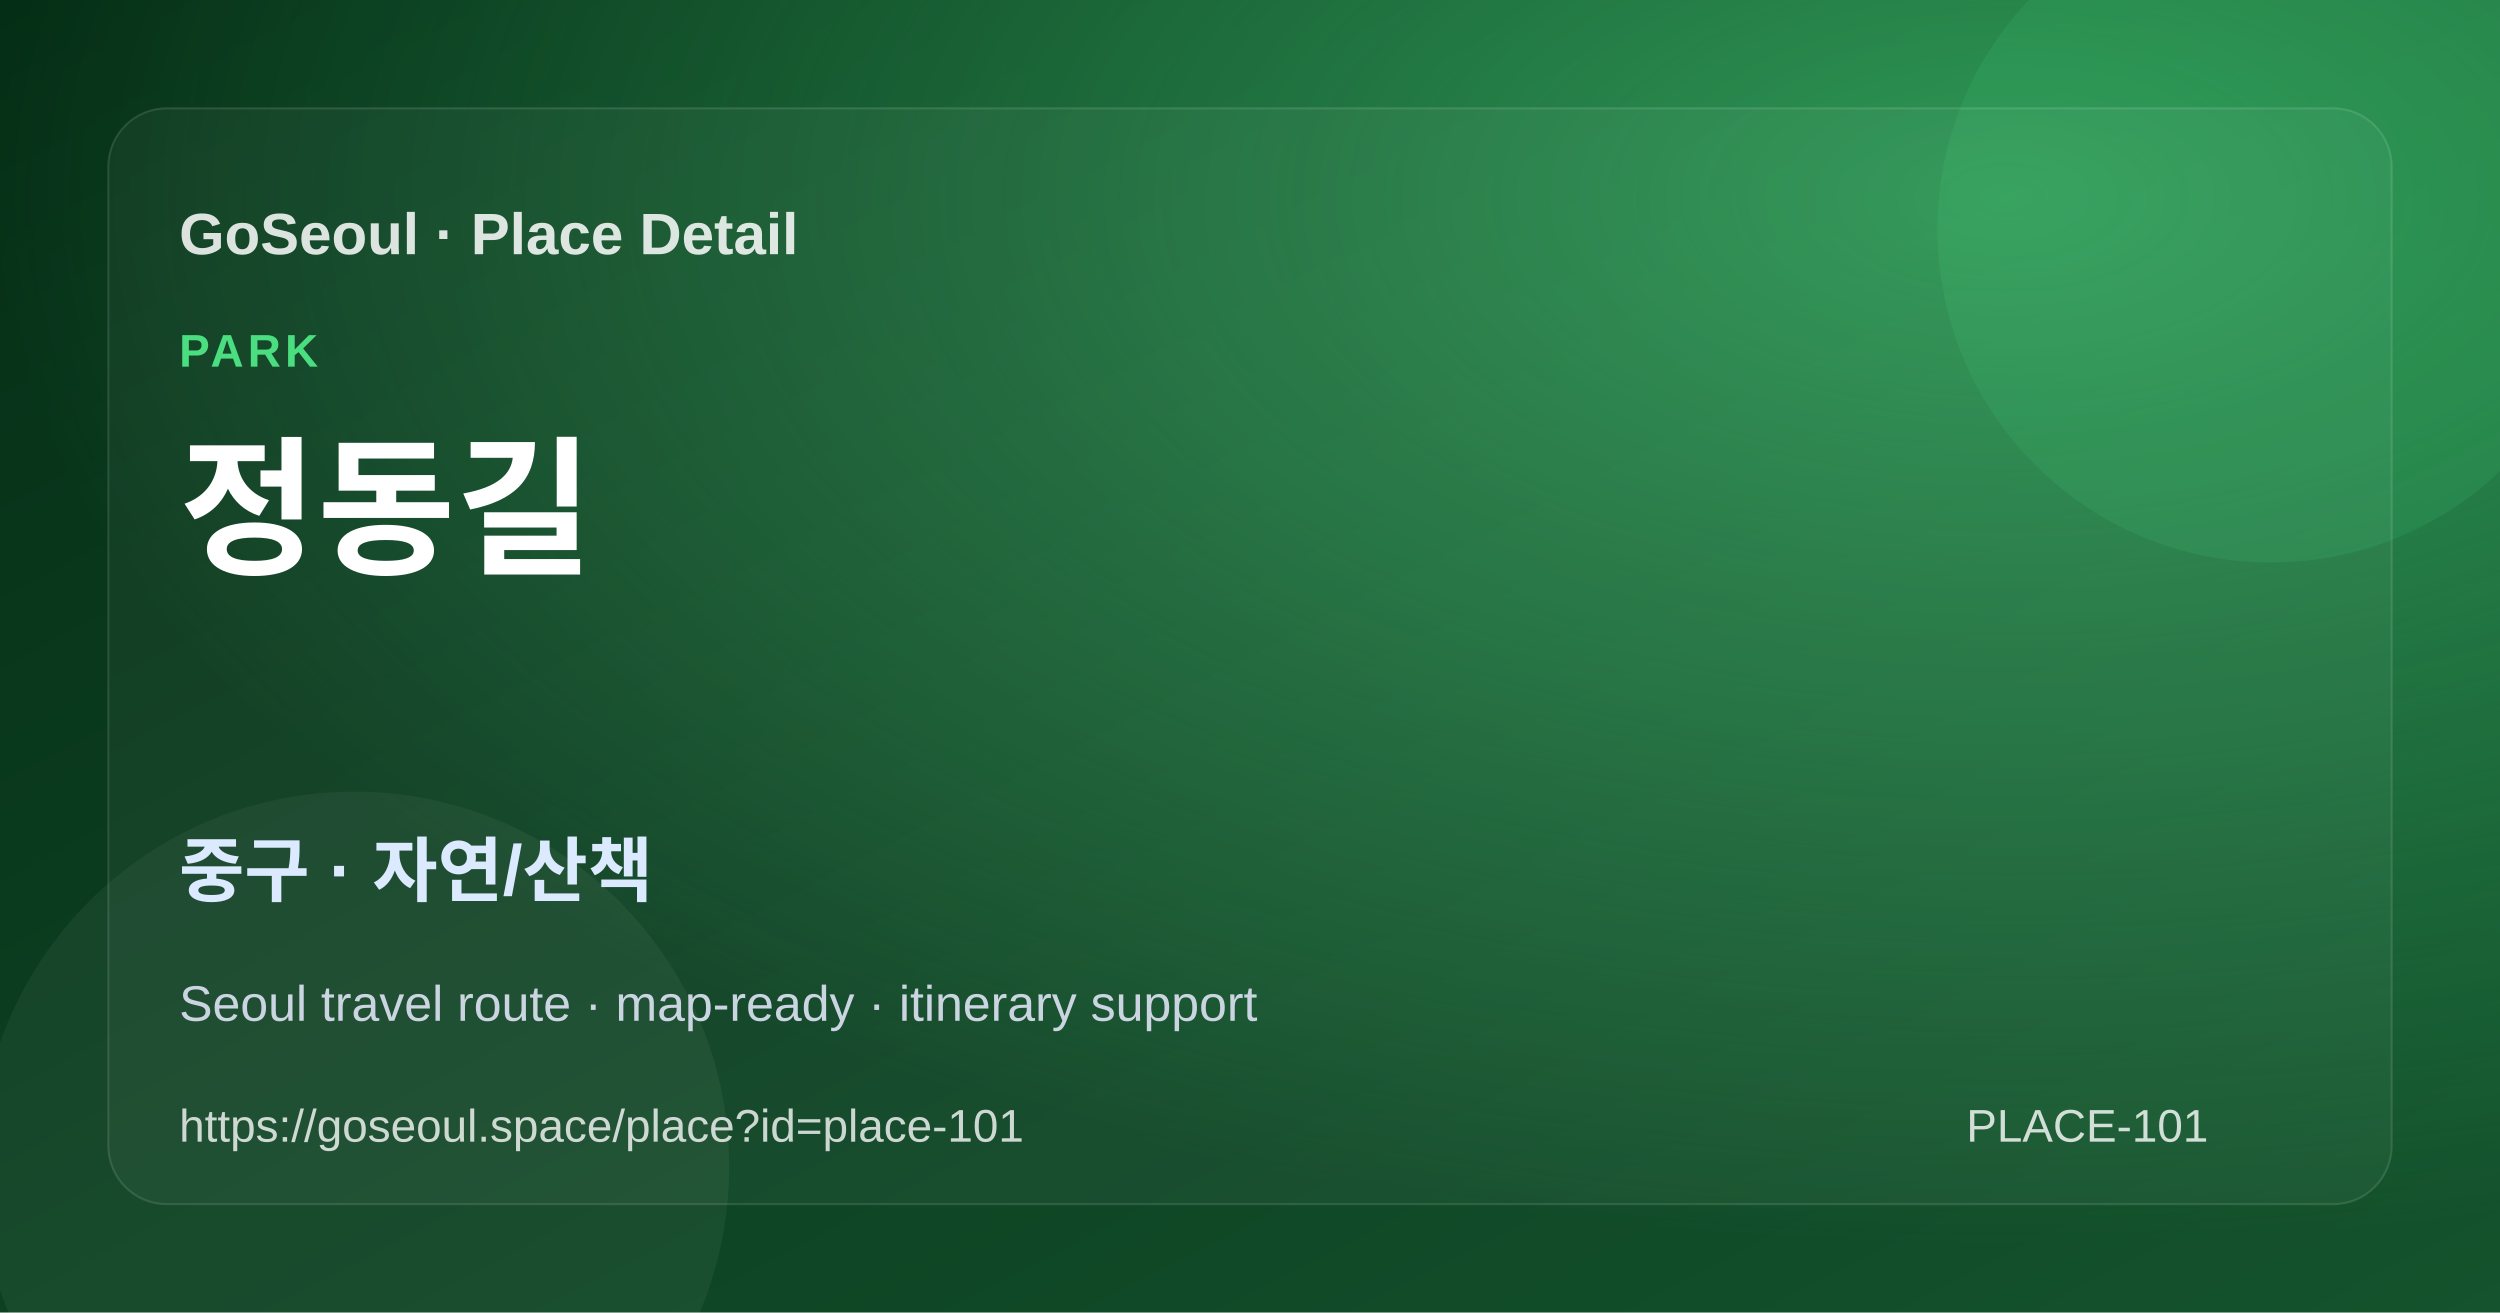
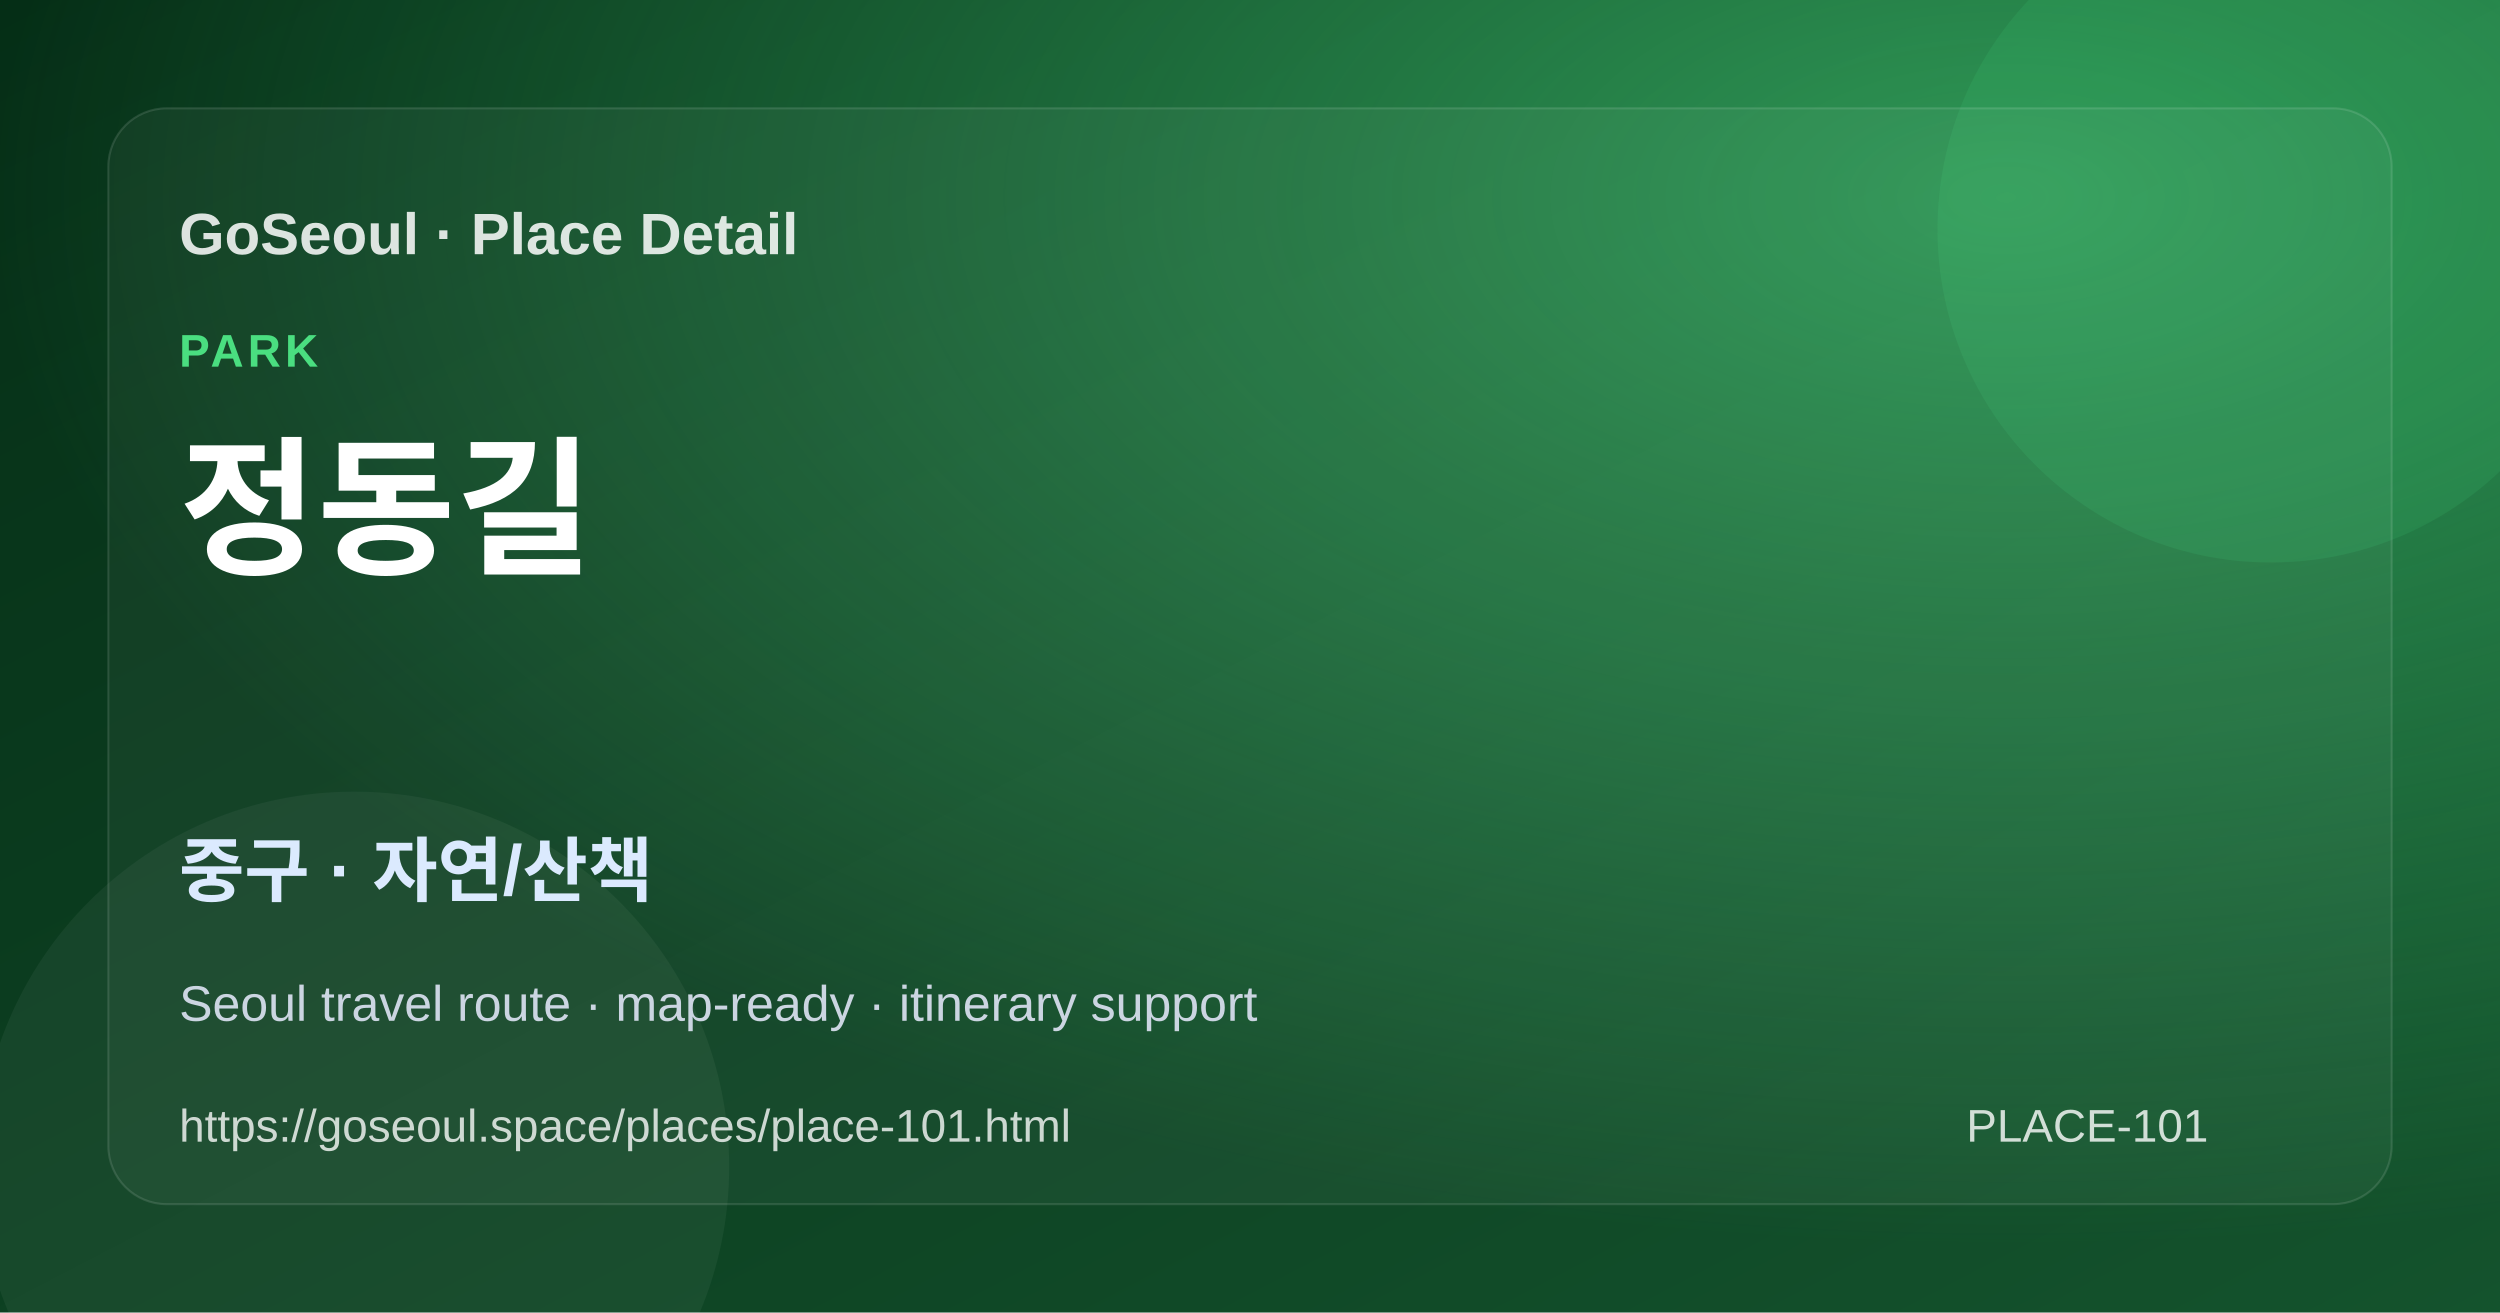
<svg xmlns="http://www.w3.org/2000/svg" width="1200" height="630" viewBox="0 0 1200 630" role="img" aria-label="정동길 social card">
  <defs>
    <linearGradient id="bg" x1="0" y1="0" x2="1" y2="1">
      <stop offset="0%" stop-color="#052e16" />
      <stop offset="100%" stop-color="#14532d" />
    </linearGradient>
    <radialGradient id="glow" cx="0.8" cy="0.15" r="0.8">
      <stop offset="0%" stop-color="#4ade80" stop-opacity="0.55" />
      <stop offset="100%" stop-color="#4ade80" stop-opacity="0" />
    </radialGradient>
  </defs>
  <rect width="1200" height="630" fill="url(#bg)" />
  <rect width="1200" height="630" fill="url(#glow)" />
  <circle cx="1090" cy="110" r="160" fill="#4ade80" fill-opacity="0.12" />
  <circle cx="170" cy="560" r="180" fill="#ffffff" fill-opacity="0.05" />
  <rect x="52" y="52" width="1096" height="526" rx="28" fill="#ffffff" fill-opacity="0.04" stroke="#ffffff" stroke-opacity="0.12" />
  <text x="86" y="122" fill="#ffffff" fill-opacity="0.85" font-family="Noto Sans KR, Arial, sans-serif" font-size="28" font-weight="700">GoSeoul · Place Detail</text>
  <text x="86" y="176" fill="#4ade80" font-family="Space Grotesk, Arial, sans-serif" font-size="22" font-weight="700" letter-spacing="2">PARK</text>
  <text x="86" y="270" fill="#ffffff" font-family="Noto Sans KR, Arial, sans-serif" font-size="72" font-weight="800">정동길</text>
  <text x="86" y="430" fill="#dbeafe" font-family="Noto Sans KR, Arial, sans-serif" font-size="34" font-weight="600">중구 · 자연/산책</text>
  <text x="86" y="490" fill="#cbd5e1" font-family="Space Grotesk, Arial, sans-serif" font-size="24">Seoul travel route · map-ready · itinerary support</text>
-   <text x="86" y="548" fill="#ffffff" fill-opacity="0.78" font-family="Space Grotesk, Arial, sans-serif" font-size="22">https://goseoul.space/place?id=place-101</text>
+   <text x="86" y="548" fill="#ffffff" fill-opacity="0.78" font-family="Space Grotesk, Arial, sans-serif" font-size="22">https://goseoul.space/places/place-101.html</text>
  <text x="1060" y="548" text-anchor="end" fill="#ffffff" fill-opacity="0.8" font-family="Space Grotesk, Arial, sans-serif" font-size="22">PLACE-101</text>
</svg>
